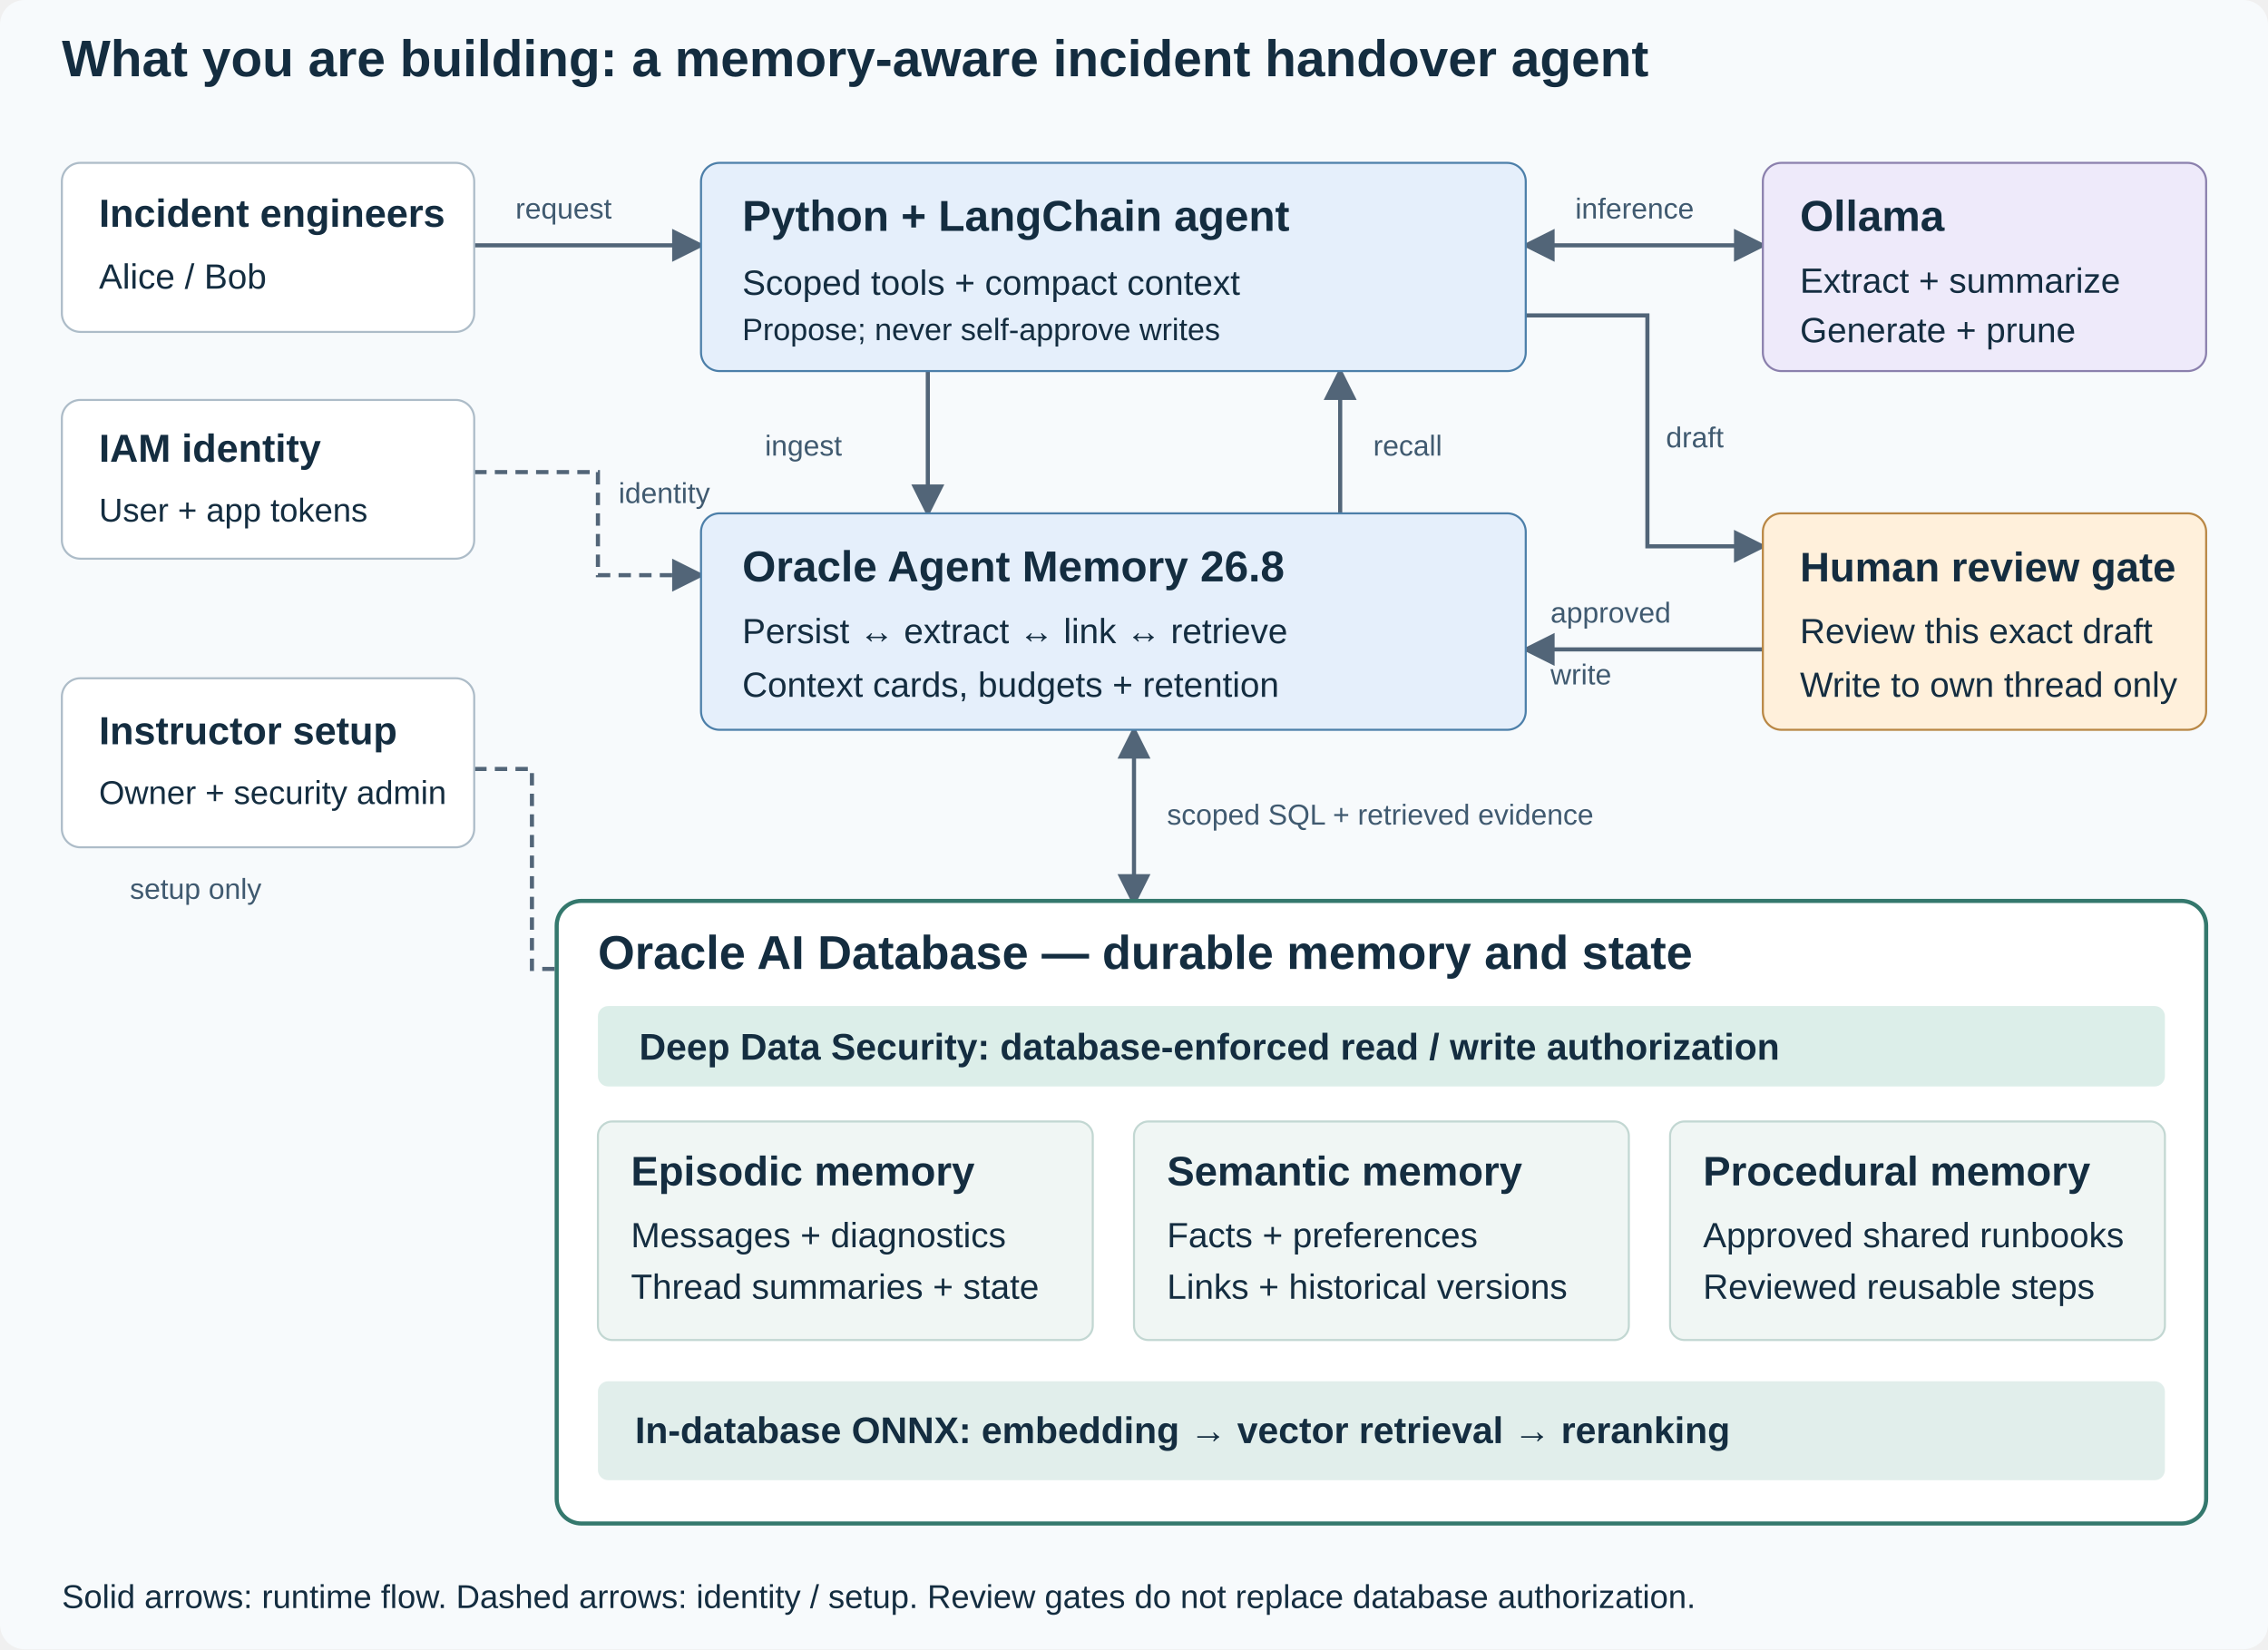
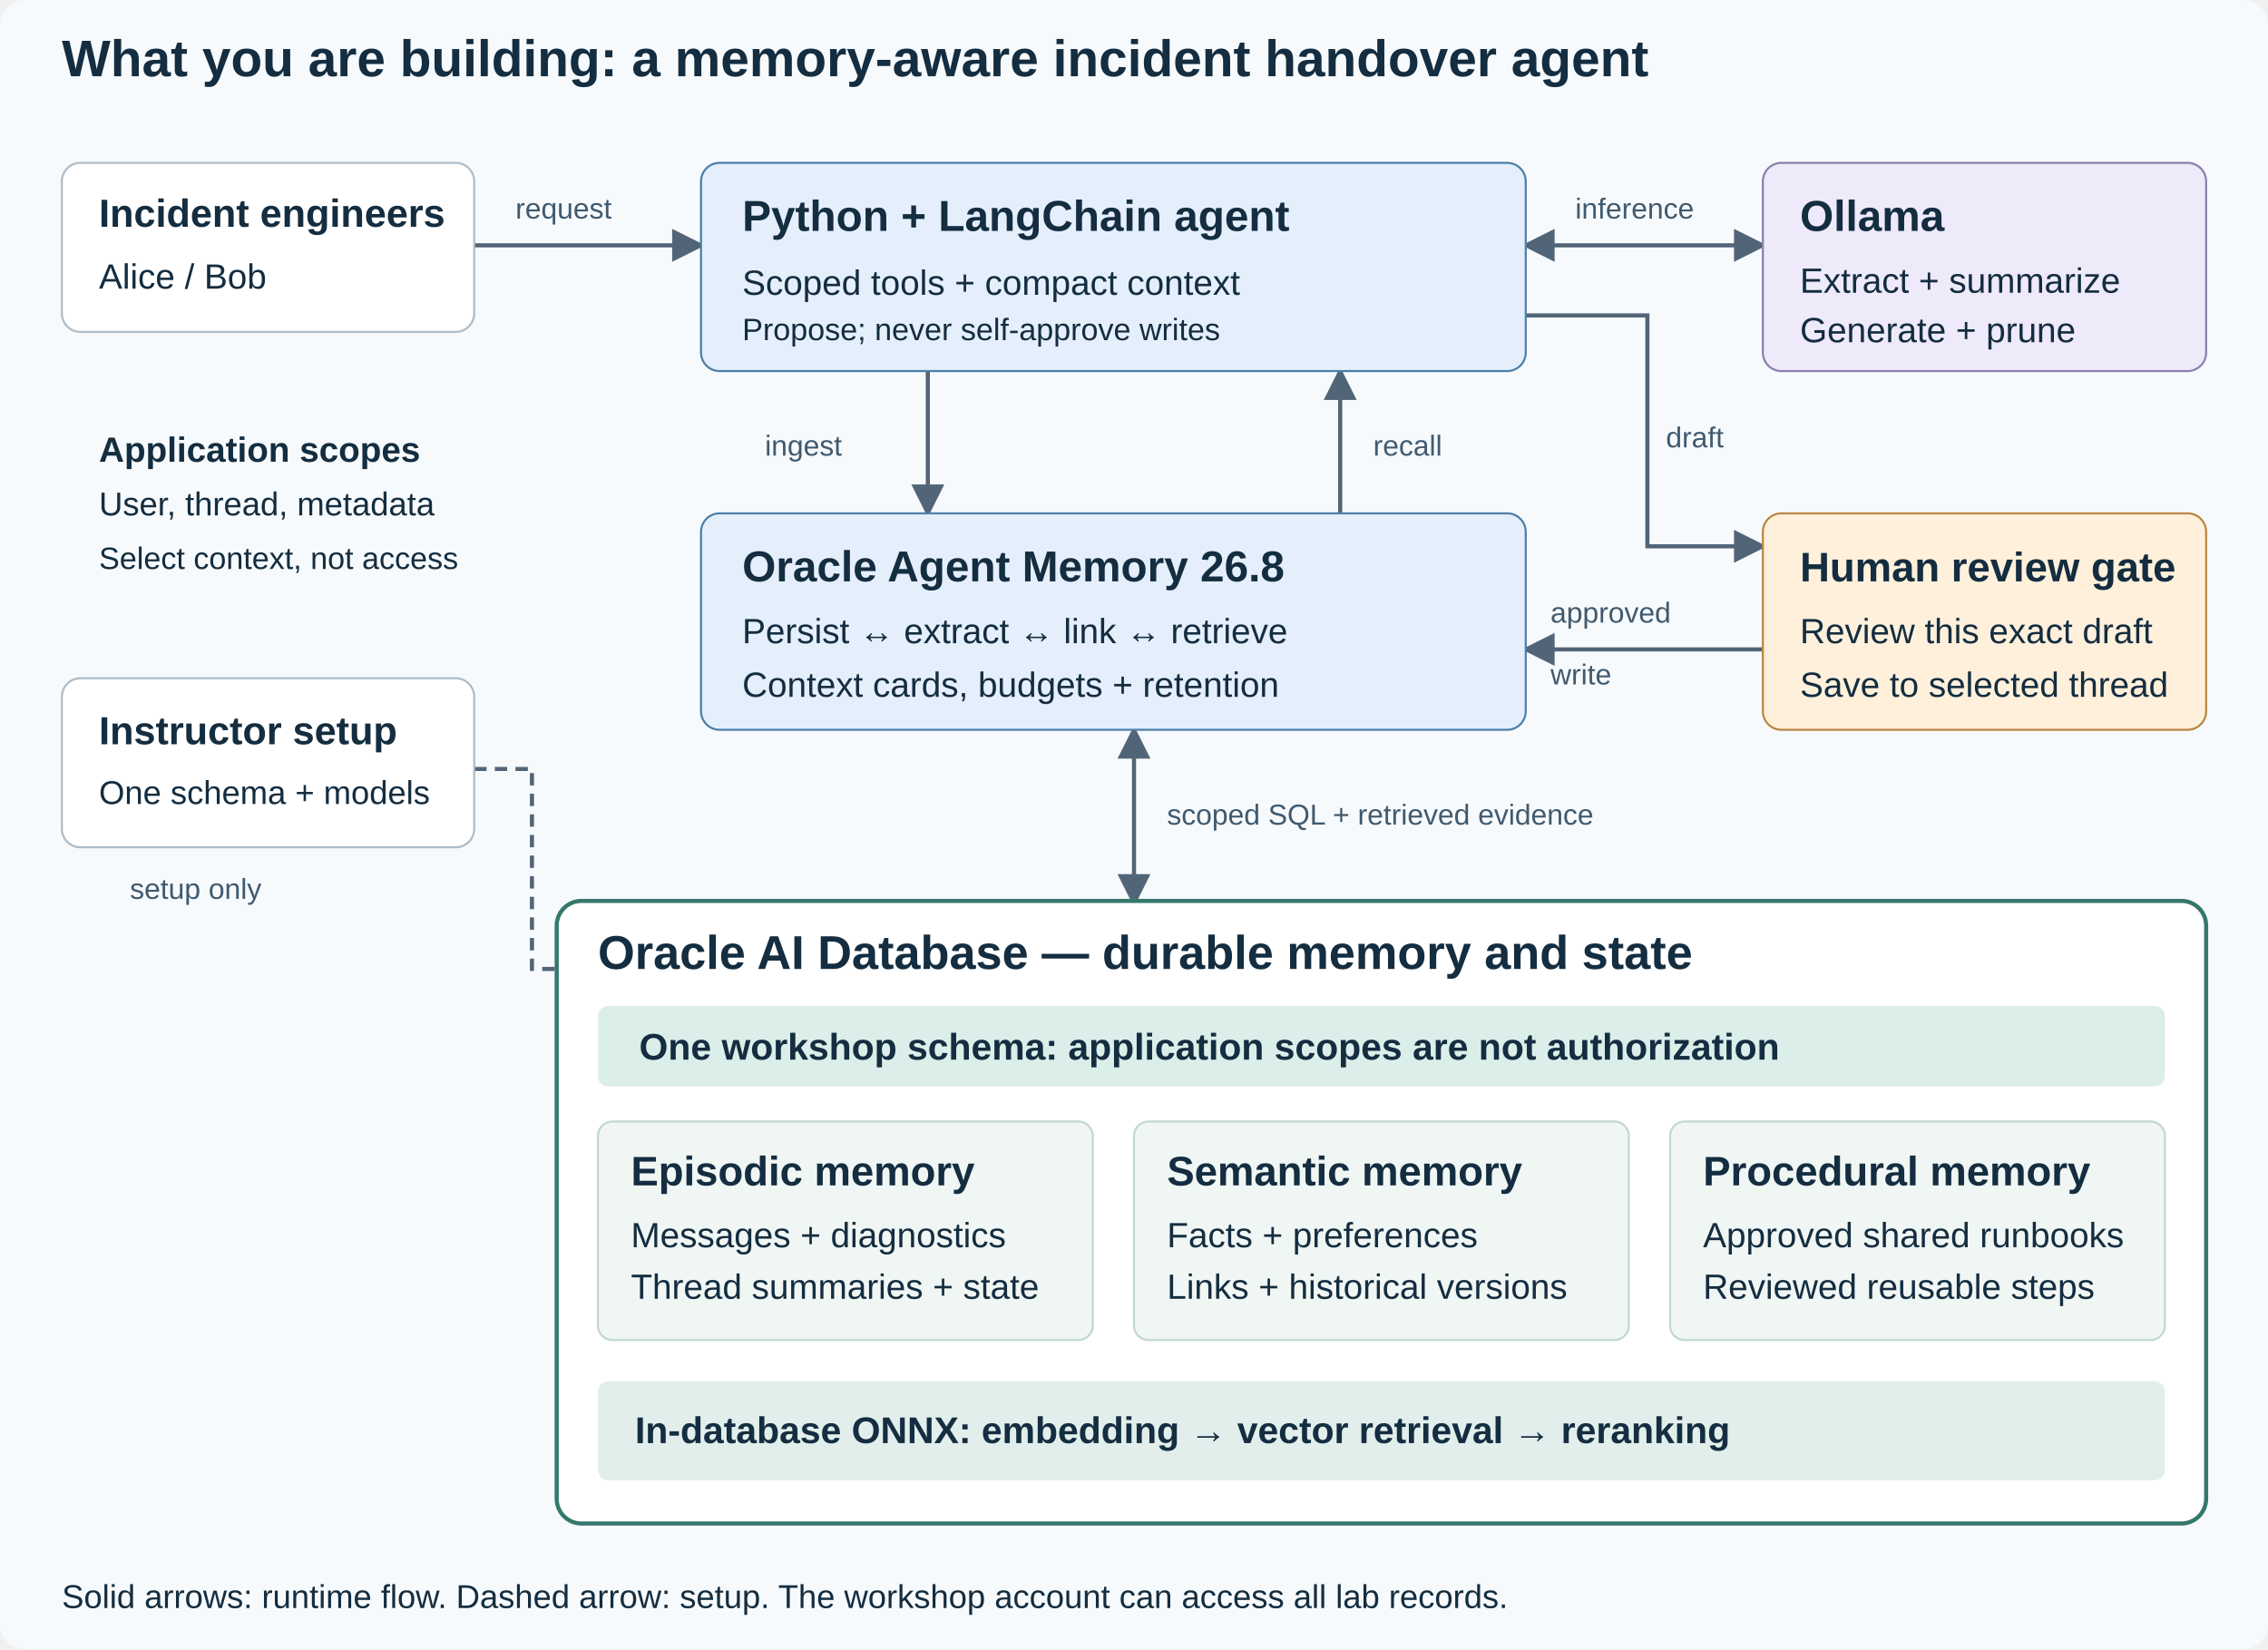
<svg xmlns="http://www.w3.org/2000/svg" viewBox="0 0 1100 800" role="img" aria-labelledby="title desc">
  <defs>
    <marker id="arrow" markerWidth="8" markerHeight="8" refX="7" refY="4" orient="auto-start-reverse">
      <path d="M0 0 L8 4 L0 8Z" fill="#526578" />
    </marker>
  </defs>
  <rect width="1100" height="800" rx="12" fill="#f7fafc" />
  <g font-family="Arial,Helvetica,sans-serif" fill="#142d40">
    <text x="30" y="37" font-size="25" font-weight="700">What you are building: a memory-aware incident handover agent</text>
    <g stroke="#526578" stroke-width="2" fill="none" marker-end="url(#arrow)">
      <path d="M230 119 H340" />
      <path d="M740 119 H855" marker-start="url(#arrow)" />
-       <path d="M230 229 H290 V279 H340" stroke-dasharray="6 4" />
      <path d="M450 180 V249" />
      <path d="M650 249 V180" />
      <path d="M740 153 H799 V265 H855" />
      <path d="M855 315 H740" />
      <path d="M550 354 V438" marker-start="url(#arrow)" />
      <path d="M230 373 H258 V470 H286" stroke-dasharray="6 4" />
    </g>
    <g font-size="14" fill="#405a70">
      <text x="250" y="106">request</text>
      <text x="764" y="106">inference</text>
-       <text x="300" y="244">identity</text>
      <text x="371" y="221">ingest</text>
      <text x="666" y="221">recall</text>
      <text x="808" y="217">draft</text>
      <text x="752" y="302">approved</text>
      <text x="752" y="332">write</text>
      <text x="566" y="400">scoped SQL + retrieved evidence</text>
      <text x="63" y="436">setup only</text>
    </g>
    <g>
      <rect x="30" y="79" width="200" height="82" rx="9" fill="#ffffff" stroke="#adbcc8" />
      <text x="48" y="110" font-size="19" font-weight="700">Incident engineers</text>
      <text x="48" y="140" font-size="17">Alice / Bob</text>
-       <rect x="30" y="194" width="200" height="77" rx="9" fill="#ffffff" stroke="#adbcc8" />
-       <text x="48" y="224" font-size="19" font-weight="700">IAM identity</text>
-       <text x="48" y="253" font-size="16">User + app tokens</text>
+       <text x="48" y="224" font-size="17" font-weight="700">Application scopes</text>
+       <text x="48" y="250" font-size="16">User, thread, metadata</text>
+       <text x="48" y="276" font-size="15">Select context, not access</text>
      <rect x="30" y="329" width="200" height="82" rx="9" fill="#ffffff" stroke="#adbcc8" />
      <text x="48" y="361" font-size="19" font-weight="700">Instructor setup</text>
-       <text x="48" y="390" font-size="16">Owner + security admin</text>
+       <text x="48" y="390" font-size="16">One schema + models</text>
      <rect x="340" y="79" width="400" height="101" rx="9" fill="#e5effb" stroke="#4c7fa9" />
      <text x="360" y="112" font-size="21" font-weight="700">Python + LangChain agent</text>
      <text x="360" y="143" font-size="17">Scoped tools + compact context</text>
      <text x="360" y="165" font-size="15">Propose; never self-approve writes</text>
      <rect x="855" y="79" width="215" height="101" rx="9" fill="#eeeafa" stroke="#8b80ad" />
      <text x="873" y="112" font-size="21" font-weight="700">Ollama</text>
      <text x="873" y="142" font-size="17">Extract + summarize</text>
      <text x="873" y="166" font-size="17">Generate + prune</text>
      <rect x="340" y="249" width="400" height="105" rx="9" fill="#e5effb" stroke="#4c7fa9" />
      <text x="360" y="282" font-size="21" font-weight="700">Oracle Agent Memory 26.8</text>
      <text x="360" y="312" font-size="17">Persist ↔ extract ↔ link ↔ retrieve</text>
      <text x="360" y="338" font-size="17">Context cards, budgets + retention</text>
      <rect x="855" y="249" width="215" height="105" rx="9" fill="#fff0db" stroke="#b98744" />
      <text x="873" y="282" font-size="20" font-weight="700">Human review gate</text>
      <text x="873" y="312" font-size="17">Review this exact draft</text>
-       <text x="873" y="338" font-size="17">Write to own thread only</text>
+       <text x="873" y="338" font-size="17">Save to selected thread</text>
    </g>
    <rect x="270" y="437" width="800" height="302" rx="12" fill="#ffffff" stroke="#34786d" stroke-width="2" />
    <text x="290" y="470" font-size="23" font-weight="700">Oracle AI Database — durable memory and state</text>
    <rect x="290" y="488" width="760" height="39" rx="5" fill="#dceee9" />
-     <text x="310" y="514" font-size="18" font-weight="700">Deep Data Security: database-enforced read / write authorization</text>
+     <text x="310" y="514" font-size="18" font-weight="700">One workshop schema: application scopes are not authorization</text>
    <g font-size="17">
      <rect x="290" y="544" width="240" height="106" rx="7" fill="#f0f6f4" stroke="#c2d7d2" />
      <text x="306" y="575" font-size="20" font-weight="700">Episodic memory</text>
      <text x="306" y="605">Messages + diagnostics</text>
      <text x="306" y="630">Thread summaries + state</text>
      <rect x="550" y="544" width="240" height="106" rx="7" fill="#f0f6f4" stroke="#c2d7d2" />
      <text x="566" y="575" font-size="20" font-weight="700">Semantic memory</text>
      <text x="566" y="605">Facts + preferences</text>
      <text x="566" y="630">Links + historical versions</text>
      <rect x="810" y="544" width="240" height="106" rx="7" fill="#f0f6f4" stroke="#c2d7d2" />
      <text x="826" y="575" font-size="20" font-weight="700">Procedural memory</text>
      <text x="826" y="605">Approved shared runbooks</text>
      <text x="826" y="630">Reviewed reusable steps</text>
    </g>
    <rect x="290" y="670" width="760" height="48" rx="5" fill="#e1eeeb" />
    <text x="308" y="700" font-size="18" font-weight="700">In-database ONNX: embedding → vector retrieval → reranking</text>
-     <text x="30" y="780" font-size="16">Solid arrows: runtime flow. Dashed arrows: identity / setup. Review gates do not replace database authorization.</text>
+     <text x="30" y="780" font-size="16">Solid arrows: runtime flow. Dashed arrow: setup. The workshop account can access all lab records.</text>
  </g>
</svg>
